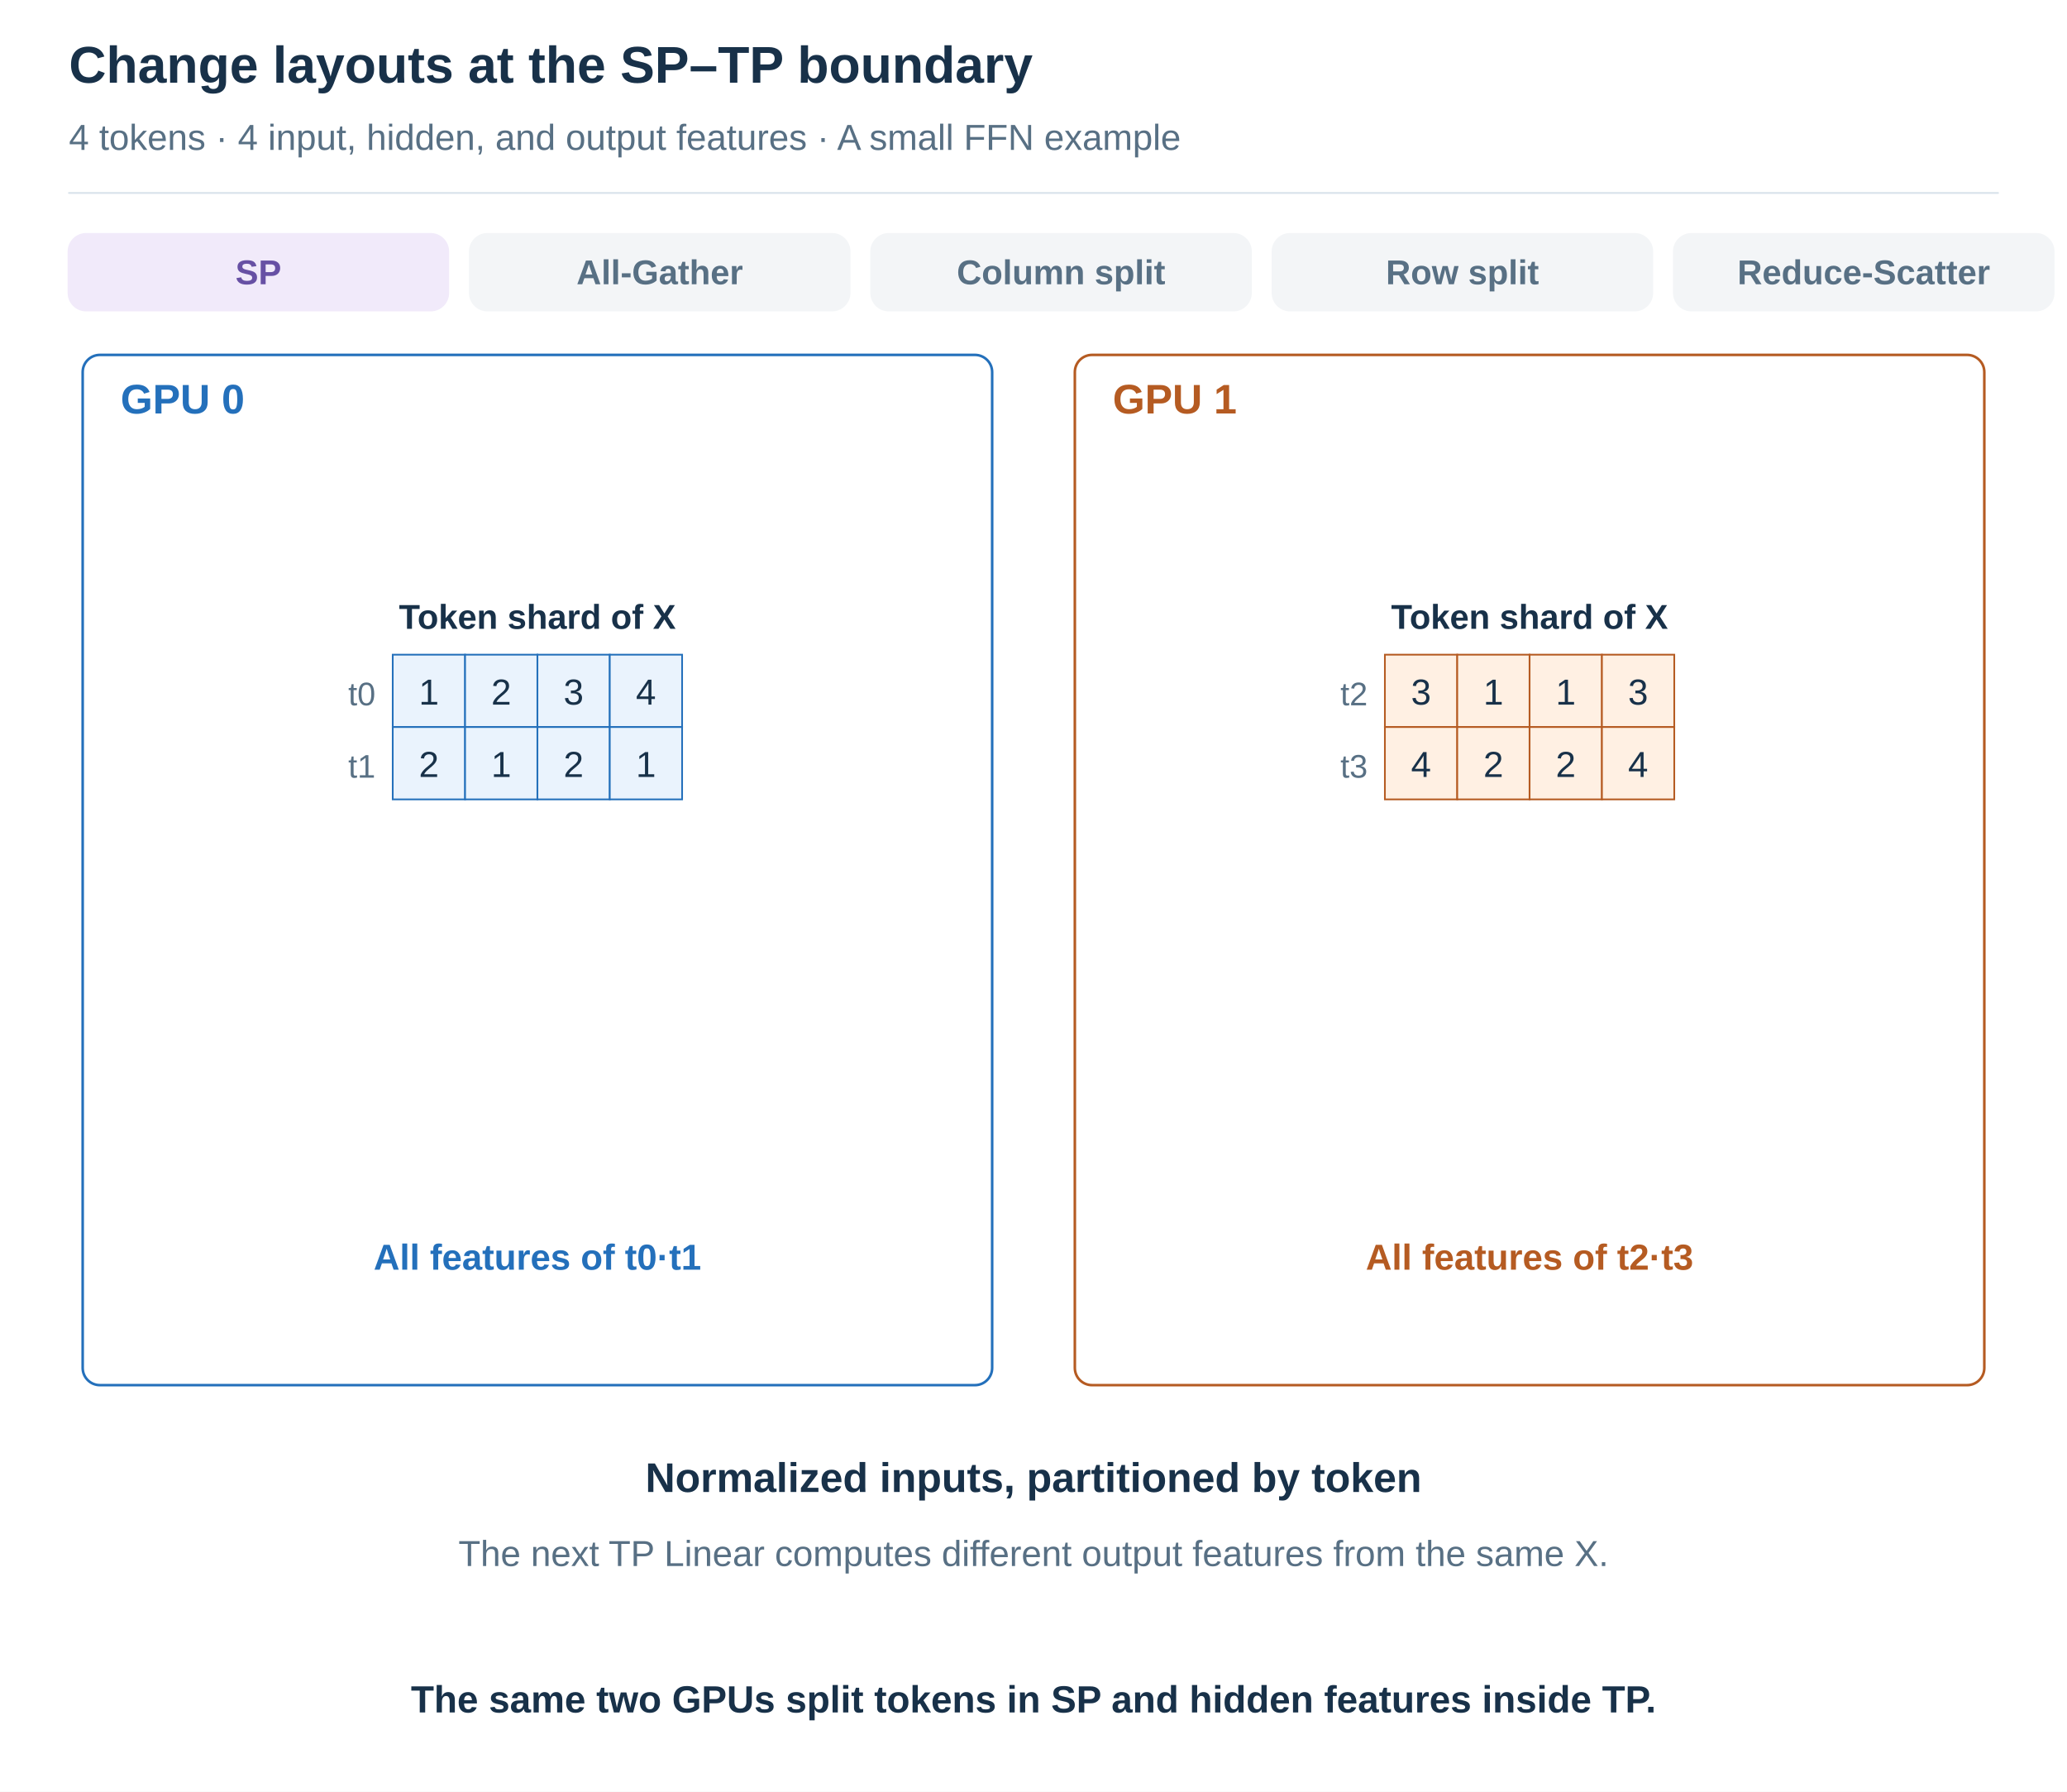
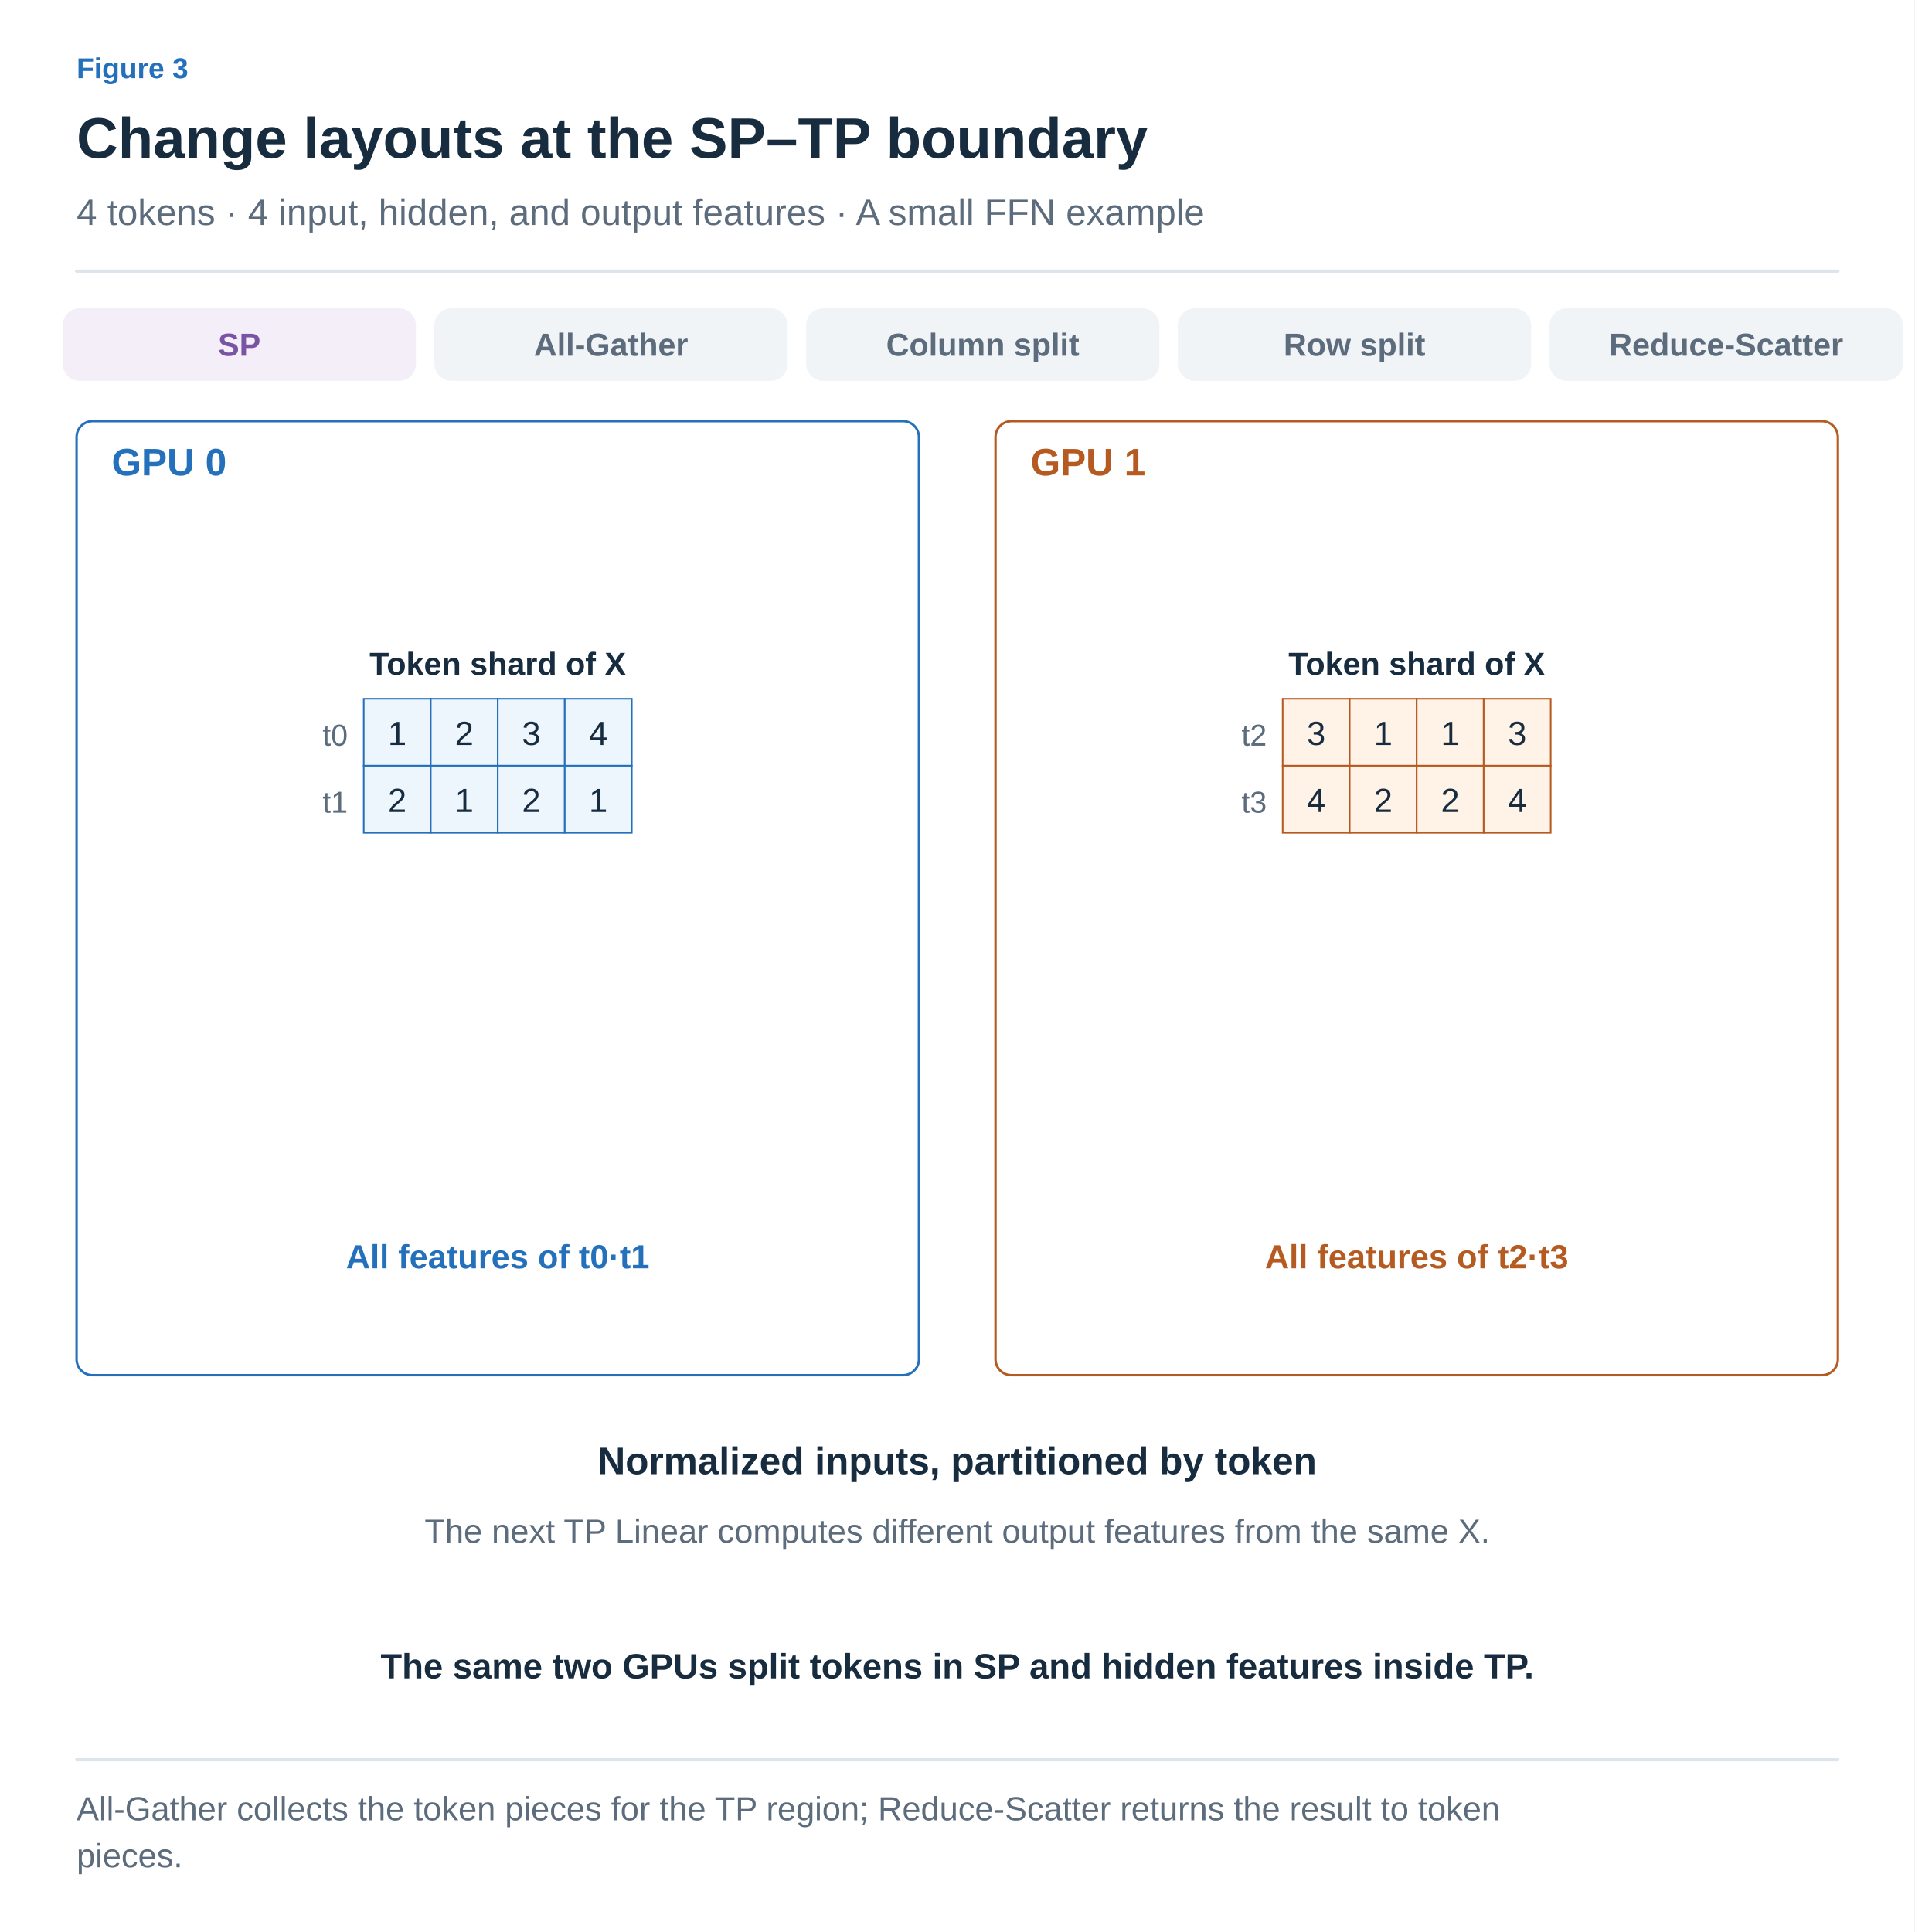
- <svg xmlns="http://www.w3.org/2000/svg" width="1200" height="1040" viewBox="0 0 1200 1040" role="img" aria-labelledby="title desc">
+ <svg xmlns="http://www.w3.org/2000/svg" width="1200" height="1211" viewBox="0 0 1200 1211" role="img" aria-labelledby="title desc">
  <defs>
-     <marker id="arrow" viewBox="0 0 10 10" refX="9" refY="5" markerWidth="7" markerHeight="7" orient="auto-start-reverse">
-       <path d="M1 1 L9 5 L1 9" fill="none" stroke="#587084" stroke-width="1.5" />
+     <marker id="arrow-ink" viewBox="0 0 10 10" refX="8" refY="5" markerWidth="6" markerHeight="6" orient="auto">
+       <path d="M1 1 L9 5 L1 9" fill="none" stroke="#182C40" stroke-width="1.6" />
+     </marker>
+     <marker id="arrow-muted" viewBox="0 0 10 10" refX="8" refY="5" markerWidth="6" markerHeight="6" orient="auto">
+       <path d="M1 1 L9 5 L1 9" fill="none" stroke="#5C6C7C" stroke-width="1.6" />
+     </marker>
+     <marker id="arrow-line" viewBox="0 0 10 10" refX="8" refY="5" markerWidth="6" markerHeight="6" orient="auto">
+       <path d="M1 1 L9 5 L1 9" fill="none" stroke="#DCE4EC" stroke-width="1.6" />
+     </marker>
+     <marker id="arrow-paper" viewBox="0 0 10 10" refX="8" refY="5" markerWidth="6" markerHeight="6" orient="auto">
+       <path d="M1 1 L9 5 L1 9" fill="none" stroke="#FFFFFF" stroke-width="1.6" />
+     </marker>
+     <marker id="arrow-blue" viewBox="0 0 10 10" refX="8" refY="5" markerWidth="6" markerHeight="6" orient="auto">
+       <path d="M1 1 L9 5 L1 9" fill="none" stroke="#2470BB" stroke-width="1.6" />
+     </marker>
+     <marker id="arrow-teal" viewBox="0 0 10 10" refX="8" refY="5" markerWidth="6" markerHeight="6" orient="auto">
+       <path d="M1 1 L9 5 L1 9" fill="none" stroke="#287D78" stroke-width="1.6" />
+     </marker>
+     <marker id="arrow-orange" viewBox="0 0 10 10" refX="8" refY="5" markerWidth="6" markerHeight="6" orient="auto">
+       <path d="M1 1 L9 5 L1 9" fill="none" stroke="#B55B22" stroke-width="1.6" />
+     </marker>
+     <marker id="arrow-purple" viewBox="0 0 10 10" refX="8" refY="5" markerWidth="6" markerHeight="6" orient="auto">
+       <path d="M1 1 L9 5 L1 9" fill="none" stroke="#7954A3" stroke-width="1.6" />
+     </marker>
+     <marker id="arrow-gray" viewBox="0 0 10 10" refX="8" refY="5" markerWidth="6" markerHeight="6" orient="auto">
+       <path d="M1 1 L9 5 L1 9" fill="none" stroke="#657789" stroke-width="1.6" />
+     </marker>
+     <marker id="arrow-red" viewBox="0 0 10 10" refX="8" refY="5" markerWidth="6" markerHeight="6" orient="auto">
+       <path d="M1 1 L9 5 L1 9" fill="none" stroke="#B34242" stroke-width="1.6" />
+     </marker>
+     <marker id="arrow-indigo" viewBox="0 0 10 10" refX="8" refY="5" markerWidth="6" markerHeight="6" orient="auto">
+       <path d="M1 1 L9 5 L1 9" fill="none" stroke="#4C60A8" stroke-width="1.6" />
+     </marker>
+     <marker id="arrow-slate" viewBox="0 0 10 10" refX="8" refY="5" markerWidth="6" markerHeight="6" orient="auto">
+       <path d="M1 1 L9 5 L1 9" fill="none" stroke="#8191A0" stroke-width="1.6" />
+     </marker>
+     <marker id="arrow-surface" viewBox="0 0 10 10" refX="8" refY="5" markerWidth="6" markerHeight="6" orient="auto">
+       <path d="M1 1 L9 5 L1 9" fill="none" stroke="#F8FAFC" stroke-width="1.6" />
+     </marker>
+     <marker id="ported-arrow" viewBox="0 0 10 10" refX="9" refY="5" markerWidth="7" markerHeight="7" orient="auto-start-reverse">
+       <path d="M1 1 L9 5 L1 9" fill="none" stroke="#5C6C7C" stroke-width="1.5" />
    </marker>
  </defs>
-   <style>text{font-family:Arial,"Apple SD Gothic Neo","Noto Sans KR",sans-serif}path{stroke-linecap:round;stroke-linejoin:round}</style>
-   <rect width="1200" height="1040" fill="white" />
-   <text x="40" y="48.0" font-size="30" fill="#183149" font-weight="700" text-anchor="start">Change layouts at the SP–TP boundary</text>
-   <text x="40" y="87.0" font-size="21" fill="#587084" font-weight="400" text-anchor="start">4 tokens · 4 input, hidden, and output features · A small FFN example</text>
-   <path d="M40,112 H1160" stroke="#d8e2ea" />
-   <rect x="40" y="136" width="220" height="44" rx="10" fill="#f1eafa" stroke="#f1eafa" stroke-width="1.5" />
-   <text x="150.0" y="165.0" font-size="20" fill="#6750a4" font-weight="700" text-anchor="middle">SP</text>
-   <rect x="273" y="136" width="220" height="44" rx="10" fill="#f3f5f7" stroke="#f3f5f7" stroke-width="1.5" />
-   <text x="383.0" y="165.0" font-size="20" fill="#587084" font-weight="700" text-anchor="middle">All-Gather</text>
-   <rect x="506" y="136" width="220" height="44" rx="10" fill="#f3f5f7" stroke="#f3f5f7" stroke-width="1.5" />
-   <text x="616.0" y="165.0" font-size="20" fill="#587084" font-weight="700" text-anchor="middle">Column split</text>
-   <rect x="739" y="136" width="220" height="44" rx="10" fill="#f3f5f7" stroke="#f3f5f7" stroke-width="1.5" />
-   <text x="849.0" y="165.0" font-size="20" fill="#587084" font-weight="700" text-anchor="middle">Row split</text>
-   <rect x="972" y="136" width="220" height="44" rx="10" fill="#f3f5f7" stroke="#f3f5f7" stroke-width="1.5" />
-   <text x="1082.0" y="165.0" font-size="20" fill="#587084" font-weight="700" text-anchor="middle">Reduce-Scatter</text>
-   <rect x="48" y="206" width="528" height="598" rx="10" fill="white" stroke="#2470bb" stroke-width="1.5" />
-   <text x="70" y="240.0" font-size="24" fill="#2470bb" font-weight="700" text-anchor="start">GPU 0</text>
-   <rect x="624" y="206" width="528" height="598" rx="10" fill="white" stroke="#b55b22" stroke-width="1.5" />
-   <text x="646" y="240.0" font-size="24" fill="#b55b22" font-weight="700" text-anchor="start">GPU 1</text>
-   <text x="312.0" y="365.0" font-size="20" fill="#183149" font-weight="700" text-anchor="middle">Token shard of X</text>
-   <rect x="228.0" y="380" width="42" height="42" fill="#eaf3fd" stroke="#2470bb" stroke-width="1" />
-   <text x="249.0" y="408.98" font-size="21" fill="#183149" font-weight="400" text-anchor="middle">1</text>
-   <rect x="270.0" y="380" width="42" height="42" fill="#eaf3fd" stroke="#2470bb" stroke-width="1" />
-   <text x="291.0" y="408.98" font-size="21" fill="#183149" font-weight="400" text-anchor="middle">2</text>
-   <rect x="312.0" y="380" width="42" height="42" fill="#eaf3fd" stroke="#2470bb" stroke-width="1" />
-   <text x="333.0" y="408.98" font-size="21" fill="#183149" font-weight="400" text-anchor="middle">3</text>
-   <rect x="354.0" y="380" width="42" height="42" fill="#eaf3fd" stroke="#2470bb" stroke-width="1" />
-   <text x="375.0" y="408.98" font-size="21" fill="#183149" font-weight="400" text-anchor="middle">4</text>
-   <rect x="228.0" y="422" width="42" height="42" fill="#eaf3fd" stroke="#2470bb" stroke-width="1" />
-   <text x="249.0" y="450.98" font-size="21" fill="#183149" font-weight="400" text-anchor="middle">2</text>
-   <rect x="270.0" y="422" width="42" height="42" fill="#eaf3fd" stroke="#2470bb" stroke-width="1" />
-   <text x="291.0" y="450.98" font-size="21" fill="#183149" font-weight="400" text-anchor="middle">1</text>
-   <rect x="312.0" y="422" width="42" height="42" fill="#eaf3fd" stroke="#2470bb" stroke-width="1" />
-   <text x="333.0" y="450.98" font-size="21" fill="#183149" font-weight="400" text-anchor="middle">2</text>
-   <rect x="354.0" y="422" width="42" height="42" fill="#eaf3fd" stroke="#2470bb" stroke-width="1" />
-   <text x="375.0" y="450.98" font-size="21" fill="#183149" font-weight="400" text-anchor="middle">1</text>
-   <text x="218.0" y="409.4" font-size="19" fill="#587084" font-weight="400" text-anchor="end">t0</text>
-   <text x="218.0" y="451.4" font-size="19" fill="#587084" font-weight="400" text-anchor="end">t1</text>
-   <text x="312" y="737.0" font-size="21" fill="#2470bb" font-weight="700" text-anchor="middle">All features of t0·t1</text>
-   <text x="888.0" y="365.0" font-size="20" fill="#183149" font-weight="700" text-anchor="middle">Token shard of X</text>
-   <rect x="804.0" y="380" width="42" height="42" fill="#fff0e3" stroke="#b55b22" stroke-width="1" />
-   <text x="825.0" y="408.98" font-size="21" fill="#183149" font-weight="400" text-anchor="middle">3</text>
-   <rect x="846.0" y="380" width="42" height="42" fill="#fff0e3" stroke="#b55b22" stroke-width="1" />
-   <text x="867.0" y="408.98" font-size="21" fill="#183149" font-weight="400" text-anchor="middle">1</text>
-   <rect x="888.0" y="380" width="42" height="42" fill="#fff0e3" stroke="#b55b22" stroke-width="1" />
-   <text x="909.0" y="408.98" font-size="21" fill="#183149" font-weight="400" text-anchor="middle">1</text>
-   <rect x="930.0" y="380" width="42" height="42" fill="#fff0e3" stroke="#b55b22" stroke-width="1" />
-   <text x="951.0" y="408.98" font-size="21" fill="#183149" font-weight="400" text-anchor="middle">3</text>
-   <rect x="804.0" y="422" width="42" height="42" fill="#fff0e3" stroke="#b55b22" stroke-width="1" />
-   <text x="825.0" y="450.98" font-size="21" fill="#183149" font-weight="400" text-anchor="middle">4</text>
-   <rect x="846.0" y="422" width="42" height="42" fill="#fff0e3" stroke="#b55b22" stroke-width="1" />
-   <text x="867.0" y="450.98" font-size="21" fill="#183149" font-weight="400" text-anchor="middle">2</text>
-   <rect x="888.0" y="422" width="42" height="42" fill="#fff0e3" stroke="#b55b22" stroke-width="1" />
-   <text x="909.0" y="450.98" font-size="21" fill="#183149" font-weight="400" text-anchor="middle">2</text>
-   <rect x="930.0" y="422" width="42" height="42" fill="#fff0e3" stroke="#b55b22" stroke-width="1" />
-   <text x="951.0" y="450.98" font-size="21" fill="#183149" font-weight="400" text-anchor="middle">4</text>
-   <text x="794.0" y="409.4" font-size="19" fill="#587084" font-weight="400" text-anchor="end">t2</text>
-   <text x="794.0" y="451.4" font-size="19" fill="#587084" font-weight="400" text-anchor="end">t3</text>
-   <text x="888" y="737.0" font-size="21" fill="#b55b22" font-weight="700" text-anchor="middle">All features of t2·t3</text>
-   <text x="600" y="866.0" font-size="24" fill="#183149" font-weight="700" text-anchor="middle">Normalized inputs, partitioned by token</text>
-   <text x="600" y="909.0" font-size="21" fill="#587084" font-weight="400" text-anchor="middle">The next TP Linear computes different output features from the same X.</text>
-   <text x="600" y="994.0" font-size="22" fill="#183149" font-weight="700" text-anchor="middle">The same two GPUs split tokens in SP and hidden features inside TP.</text>
+   <style>text{font-family:Arial,"Apple SD Gothic Neo","Noto Sans KR",sans-serif}text[font-family]{font-family:Menlo,Consolas,monospace}path{stroke-linecap:round;stroke-linejoin:round}</style>
+   <rect width="100%" height="100%" fill="white" />
+   <text x="48" y="49" fill="#2470BB" font-size="18" font-weight="600" text-anchor="start" data-max-width="1104">Figure 3</text>
+   <text x="48" y="99" fill="#182C40" font-size="36" font-weight="700" text-anchor="start" data-max-width="1104">Change layouts at the SP–TP boundary</text>
+   <text x="48" y="141" fill="#5C6C7C" font-size="23" font-weight="400" text-anchor="start" data-max-width="1104">4 tokens · 4 input, hidden, and output features · A small FFN example</text>
+   <path d="M48,170 H1152" stroke="#DCE4EC" stroke-width="2" />
+   <g transform="translate(48 206) scale(1)" data-panel="1">
+     <g transform="translate(-48 -148)">
+       <rect x="40" y="136" width="220" height="44" rx="10" fill="#F3EEF8" stroke="#F3EEF8" stroke-width="1.5" />
+       <text x="150" y="165" font-size="20" fill="#7954A3" font-weight="700" text-anchor="middle">SP</text>
+       <rect x="273" y="136" width="220" height="44" rx="10" fill="#F1F4F7" stroke="#F1F4F7" stroke-width="1.5" />
+       <text x="383" y="165" font-size="20" fill="#5C6C7C" font-weight="700" text-anchor="middle">All-Gather</text>
+       <rect x="506" y="136" width="220" height="44" rx="10" fill="#F1F4F7" stroke="#F1F4F7" stroke-width="1.5" />
+       <text x="616" y="165" font-size="20" fill="#5C6C7C" font-weight="700" text-anchor="middle">Column split</text>
+       <rect x="739" y="136" width="220" height="44" rx="10" fill="#F1F4F7" stroke="#F1F4F7" stroke-width="1.5" />
+       <text x="849" y="165" font-size="20" fill="#5C6C7C" font-weight="700" text-anchor="middle">Row split</text>
+       <rect x="972" y="136" width="220" height="44" rx="10" fill="#F1F4F7" stroke="#F1F4F7" stroke-width="1.5" />
+       <text x="1082" y="165" font-size="20" fill="#5C6C7C" font-weight="700" text-anchor="middle">Reduce-Scatter</text>
+       <rect x="48" y="206" width="528" height="598" rx="10" fill="white" stroke="#2470BB" stroke-width="1.5" />
+       <text x="70" y="240" font-size="24" fill="#2470BB" font-weight="700" text-anchor="start">GPU 0</text>
+       <rect x="624" y="206" width="528" height="598" rx="10" fill="white" stroke="#B55B22" stroke-width="1.5" />
+       <text x="646" y="240" font-size="24" fill="#B55B22" font-weight="700" text-anchor="start">GPU 1</text>
+       <text x="312" y="365" font-size="20" fill="#182C40" font-weight="700" text-anchor="middle">Token shard of X</text>
+       <rect x="228" y="380" width="42" height="42" fill="#EDF5FD" stroke="#2470BB" stroke-width="1" />
+       <text x="249" y="408.98" font-size="21" fill="#182C40" font-weight="400" text-anchor="middle">1</text>
+       <rect x="270" y="380" width="42" height="42" fill="#EDF5FD" stroke="#2470BB" stroke-width="1" />
+       <text x="291" y="408.98" font-size="21" fill="#182C40" font-weight="400" text-anchor="middle">2</text>
+       <rect x="312" y="380" width="42" height="42" fill="#EDF5FD" stroke="#2470BB" stroke-width="1" />
+       <text x="333" y="408.98" font-size="21" fill="#182C40" font-weight="400" text-anchor="middle">3</text>
+       <rect x="354" y="380" width="42" height="42" fill="#EDF5FD" stroke="#2470BB" stroke-width="1" />
+       <text x="375" y="408.98" font-size="21" fill="#182C40" font-weight="400" text-anchor="middle">4</text>
+       <rect x="228" y="422" width="42" height="42" fill="#EDF5FD" stroke="#2470BB" stroke-width="1" />
+       <text x="249" y="450.98" font-size="21" fill="#182C40" font-weight="400" text-anchor="middle">2</text>
+       <rect x="270" y="422" width="42" height="42" fill="#EDF5FD" stroke="#2470BB" stroke-width="1" />
+       <text x="291" y="450.98" font-size="21" fill="#182C40" font-weight="400" text-anchor="middle">1</text>
+       <rect x="312" y="422" width="42" height="42" fill="#EDF5FD" stroke="#2470BB" stroke-width="1" />
+       <text x="333" y="450.98" font-size="21" fill="#182C40" font-weight="400" text-anchor="middle">2</text>
+       <rect x="354" y="422" width="42" height="42" fill="#EDF5FD" stroke="#2470BB" stroke-width="1" />
+       <text x="375" y="450.98" font-size="21" fill="#182C40" font-weight="400" text-anchor="middle">1</text>
+       <text x="218" y="409.4" font-size="19" fill="#5C6C7C" font-weight="400" text-anchor="end">t0</text>
+       <text x="218" y="451.4" font-size="19" fill="#5C6C7C" font-weight="400" text-anchor="end">t1</text>
+       <text x="312" y="737" font-size="21" fill="#2470BB" font-weight="700" text-anchor="middle">All features of t0·t1</text>
+       <text x="888" y="365" font-size="20" fill="#182C40" font-weight="700" text-anchor="middle">Token shard of X</text>
+       <rect x="804" y="380" width="42" height="42" fill="#FFF2E6" stroke="#B55B22" stroke-width="1" />
+       <text x="825" y="408.98" font-size="21" fill="#182C40" font-weight="400" text-anchor="middle">3</text>
+       <rect x="846" y="380" width="42" height="42" fill="#FFF2E6" stroke="#B55B22" stroke-width="1" />
+       <text x="867" y="408.98" font-size="21" fill="#182C40" font-weight="400" text-anchor="middle">1</text>
+       <rect x="888" y="380" width="42" height="42" fill="#FFF2E6" stroke="#B55B22" stroke-width="1" />
+       <text x="909" y="408.98" font-size="21" fill="#182C40" font-weight="400" text-anchor="middle">1</text>
+       <rect x="930" y="380" width="42" height="42" fill="#FFF2E6" stroke="#B55B22" stroke-width="1" />
+       <text x="951" y="408.98" font-size="21" fill="#182C40" font-weight="400" text-anchor="middle">3</text>
+       <rect x="804" y="422" width="42" height="42" fill="#FFF2E6" stroke="#B55B22" stroke-width="1" />
+       <text x="825" y="450.98" font-size="21" fill="#182C40" font-weight="400" text-anchor="middle">4</text>
+       <rect x="846" y="422" width="42" height="42" fill="#FFF2E6" stroke="#B55B22" stroke-width="1" />
+       <text x="867" y="450.98" font-size="21" fill="#182C40" font-weight="400" text-anchor="middle">2</text>
+       <rect x="888" y="422" width="42" height="42" fill="#FFF2E6" stroke="#B55B22" stroke-width="1" />
+       <text x="909" y="450.98" font-size="21" fill="#182C40" font-weight="400" text-anchor="middle">2</text>
+       <rect x="930" y="422" width="42" height="42" fill="#FFF2E6" stroke="#B55B22" stroke-width="1" />
+       <text x="951" y="450.98" font-size="21" fill="#182C40" font-weight="400" text-anchor="middle">4</text>
+       <text x="794" y="409.4" font-size="19" fill="#5C6C7C" font-weight="400" text-anchor="end">t2</text>
+       <text x="794" y="451.4" font-size="19" fill="#5C6C7C" font-weight="400" text-anchor="end">t3</text>
+       <text x="888" y="737" font-size="21" fill="#B55B22" font-weight="700" text-anchor="middle">All features of t2·t3</text>
+       <text x="600" y="866" font-size="24" fill="#182C40" font-weight="700" text-anchor="middle">Normalized inputs, partitioned by token</text>
+       <text x="600" y="909" font-size="21" fill="#5C6C7C" font-weight="400" text-anchor="middle">The next TP Linear computes different output features from the same X.</text>
+       <text x="600" y="994" font-size="22" fill="#182C40" font-weight="700" text-anchor="middle">The same two GPUs split tokens in SP and hidden features inside TP.</text>
+     </g>
+   </g>
+   <path d="M48,1103 H1152" stroke="#DCE4EC" stroke-width="2" />
+   <text x="48" y="1141" fill="#5C6C7C" font-size="21" font-weight="400" text-anchor="start" data-max-width="1104">All-Gather collects the token pieces for the TP region; Reduce-Scatter returns the result to token</text>
+   <text x="48" y="1170.4" fill="#5C6C7C" font-size="21" font-weight="400" text-anchor="start" data-max-width="1104">pieces.</text>
</svg>
